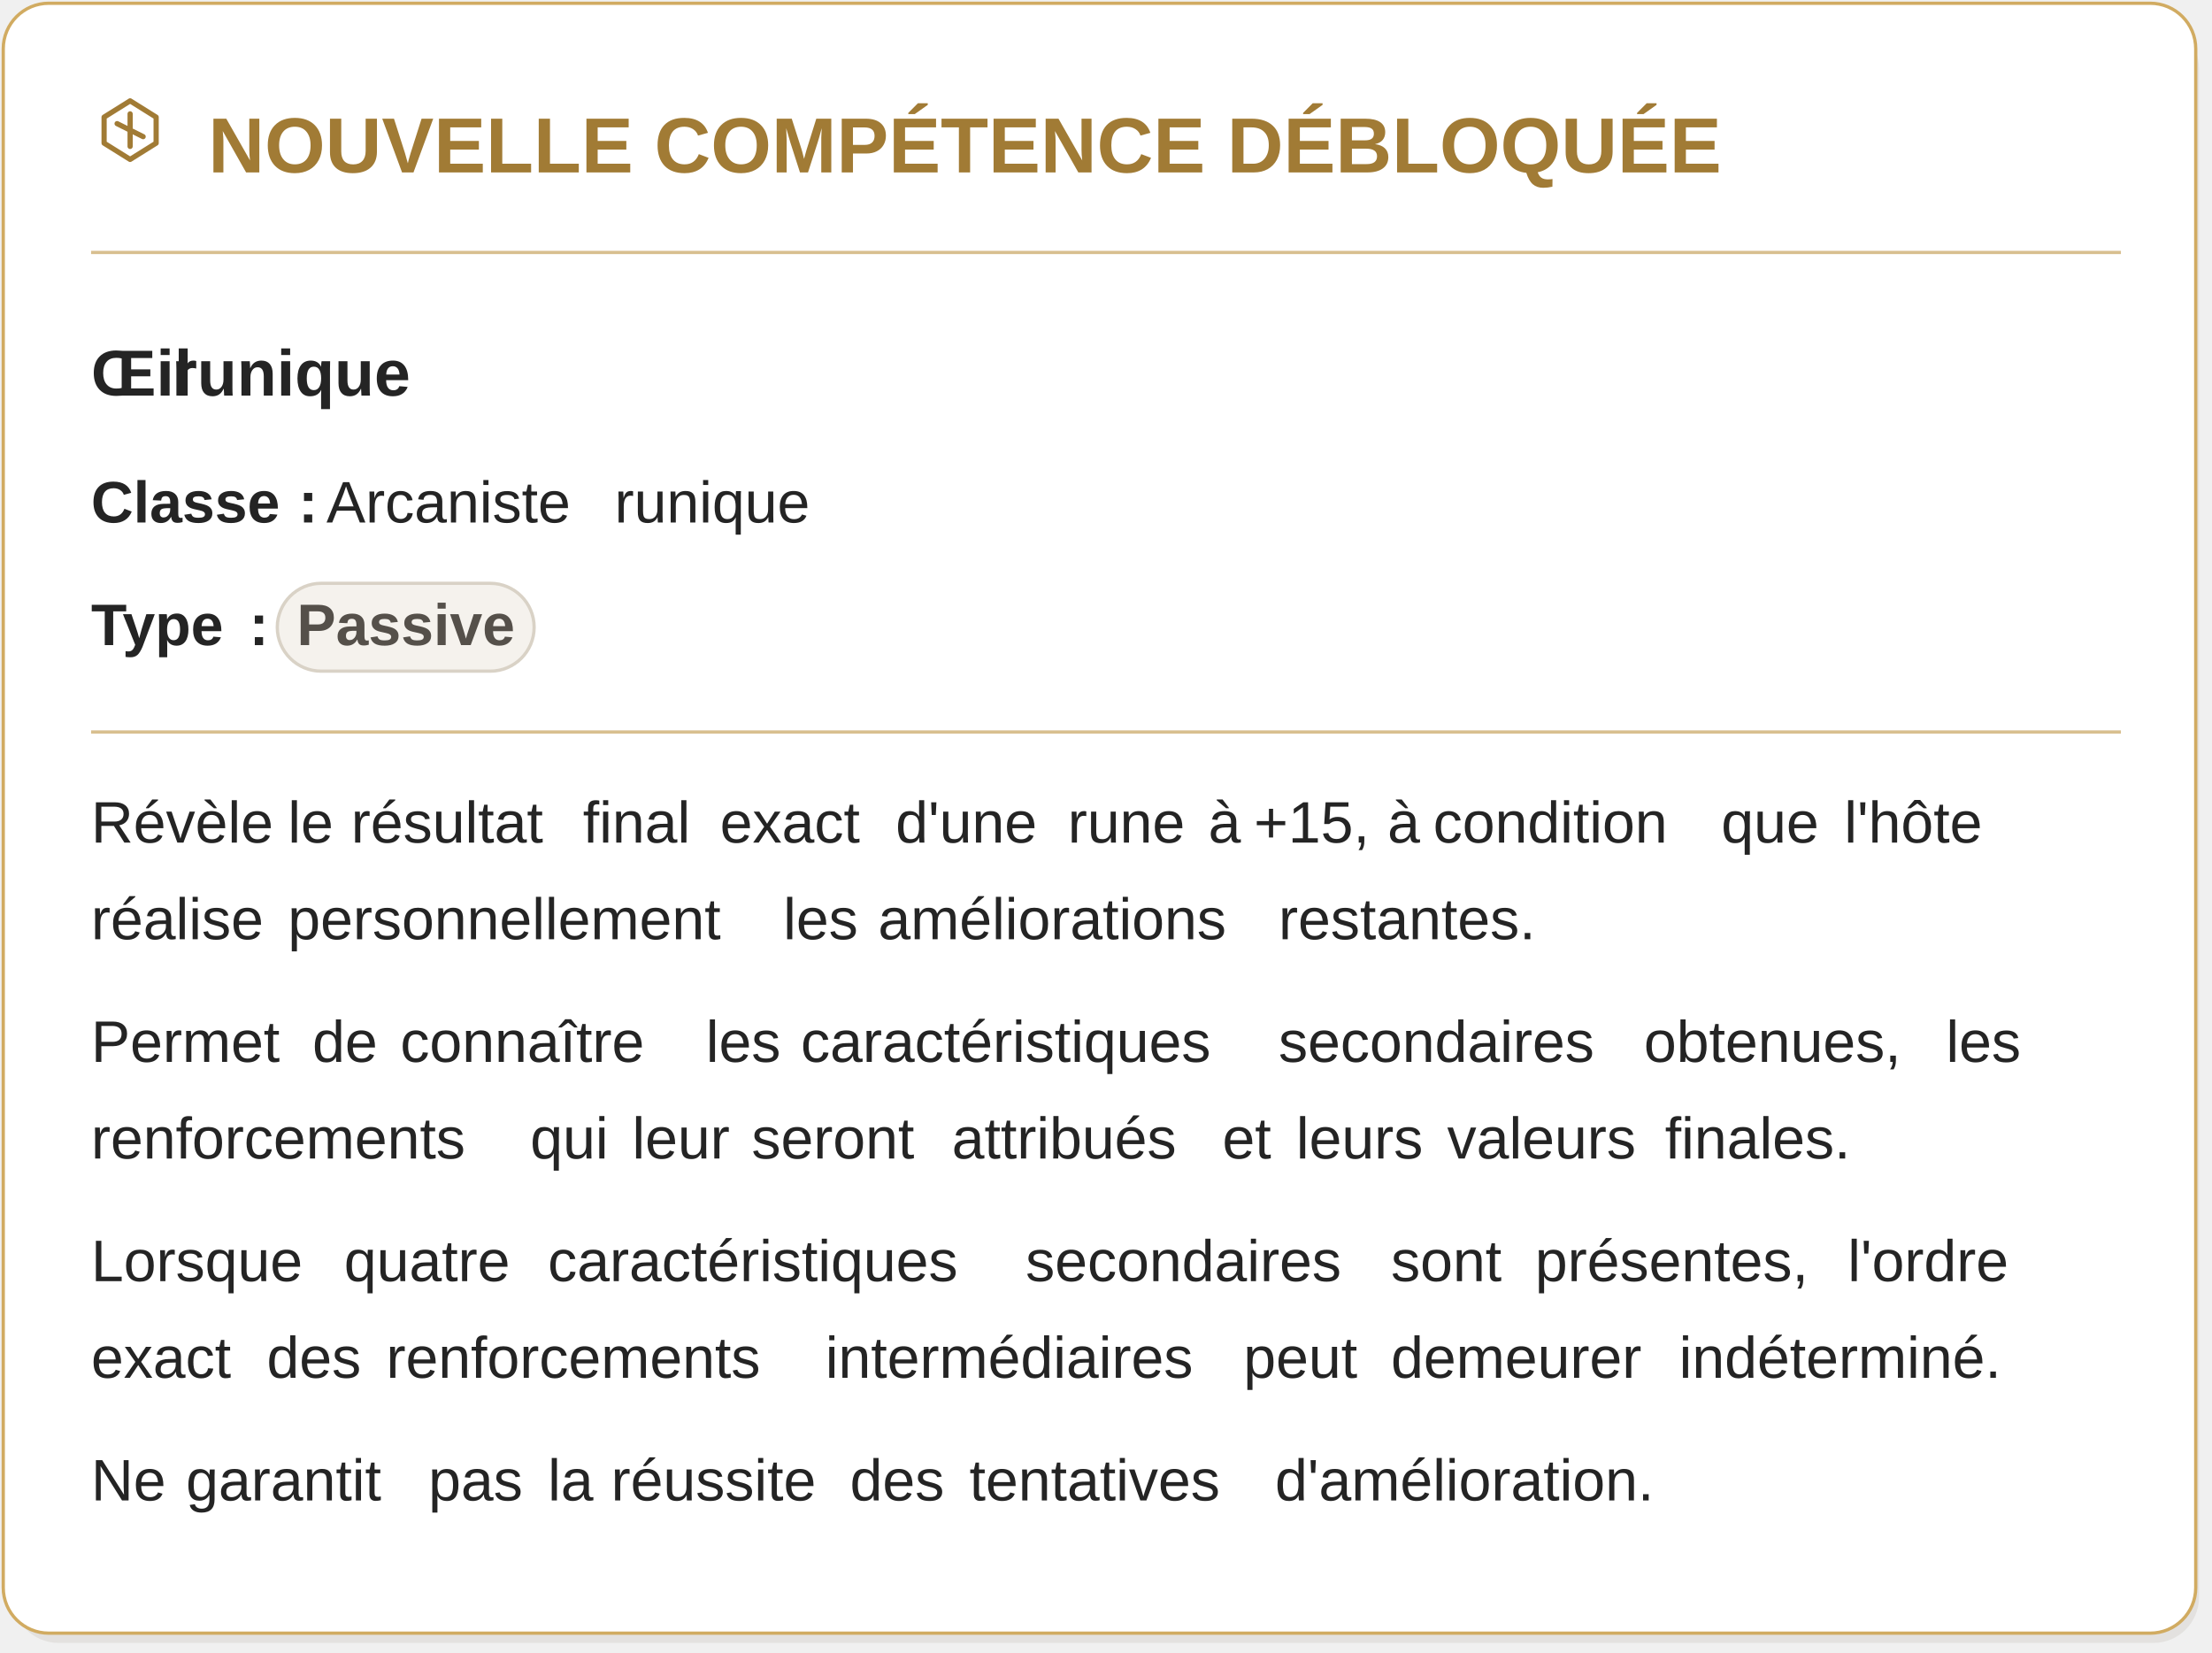
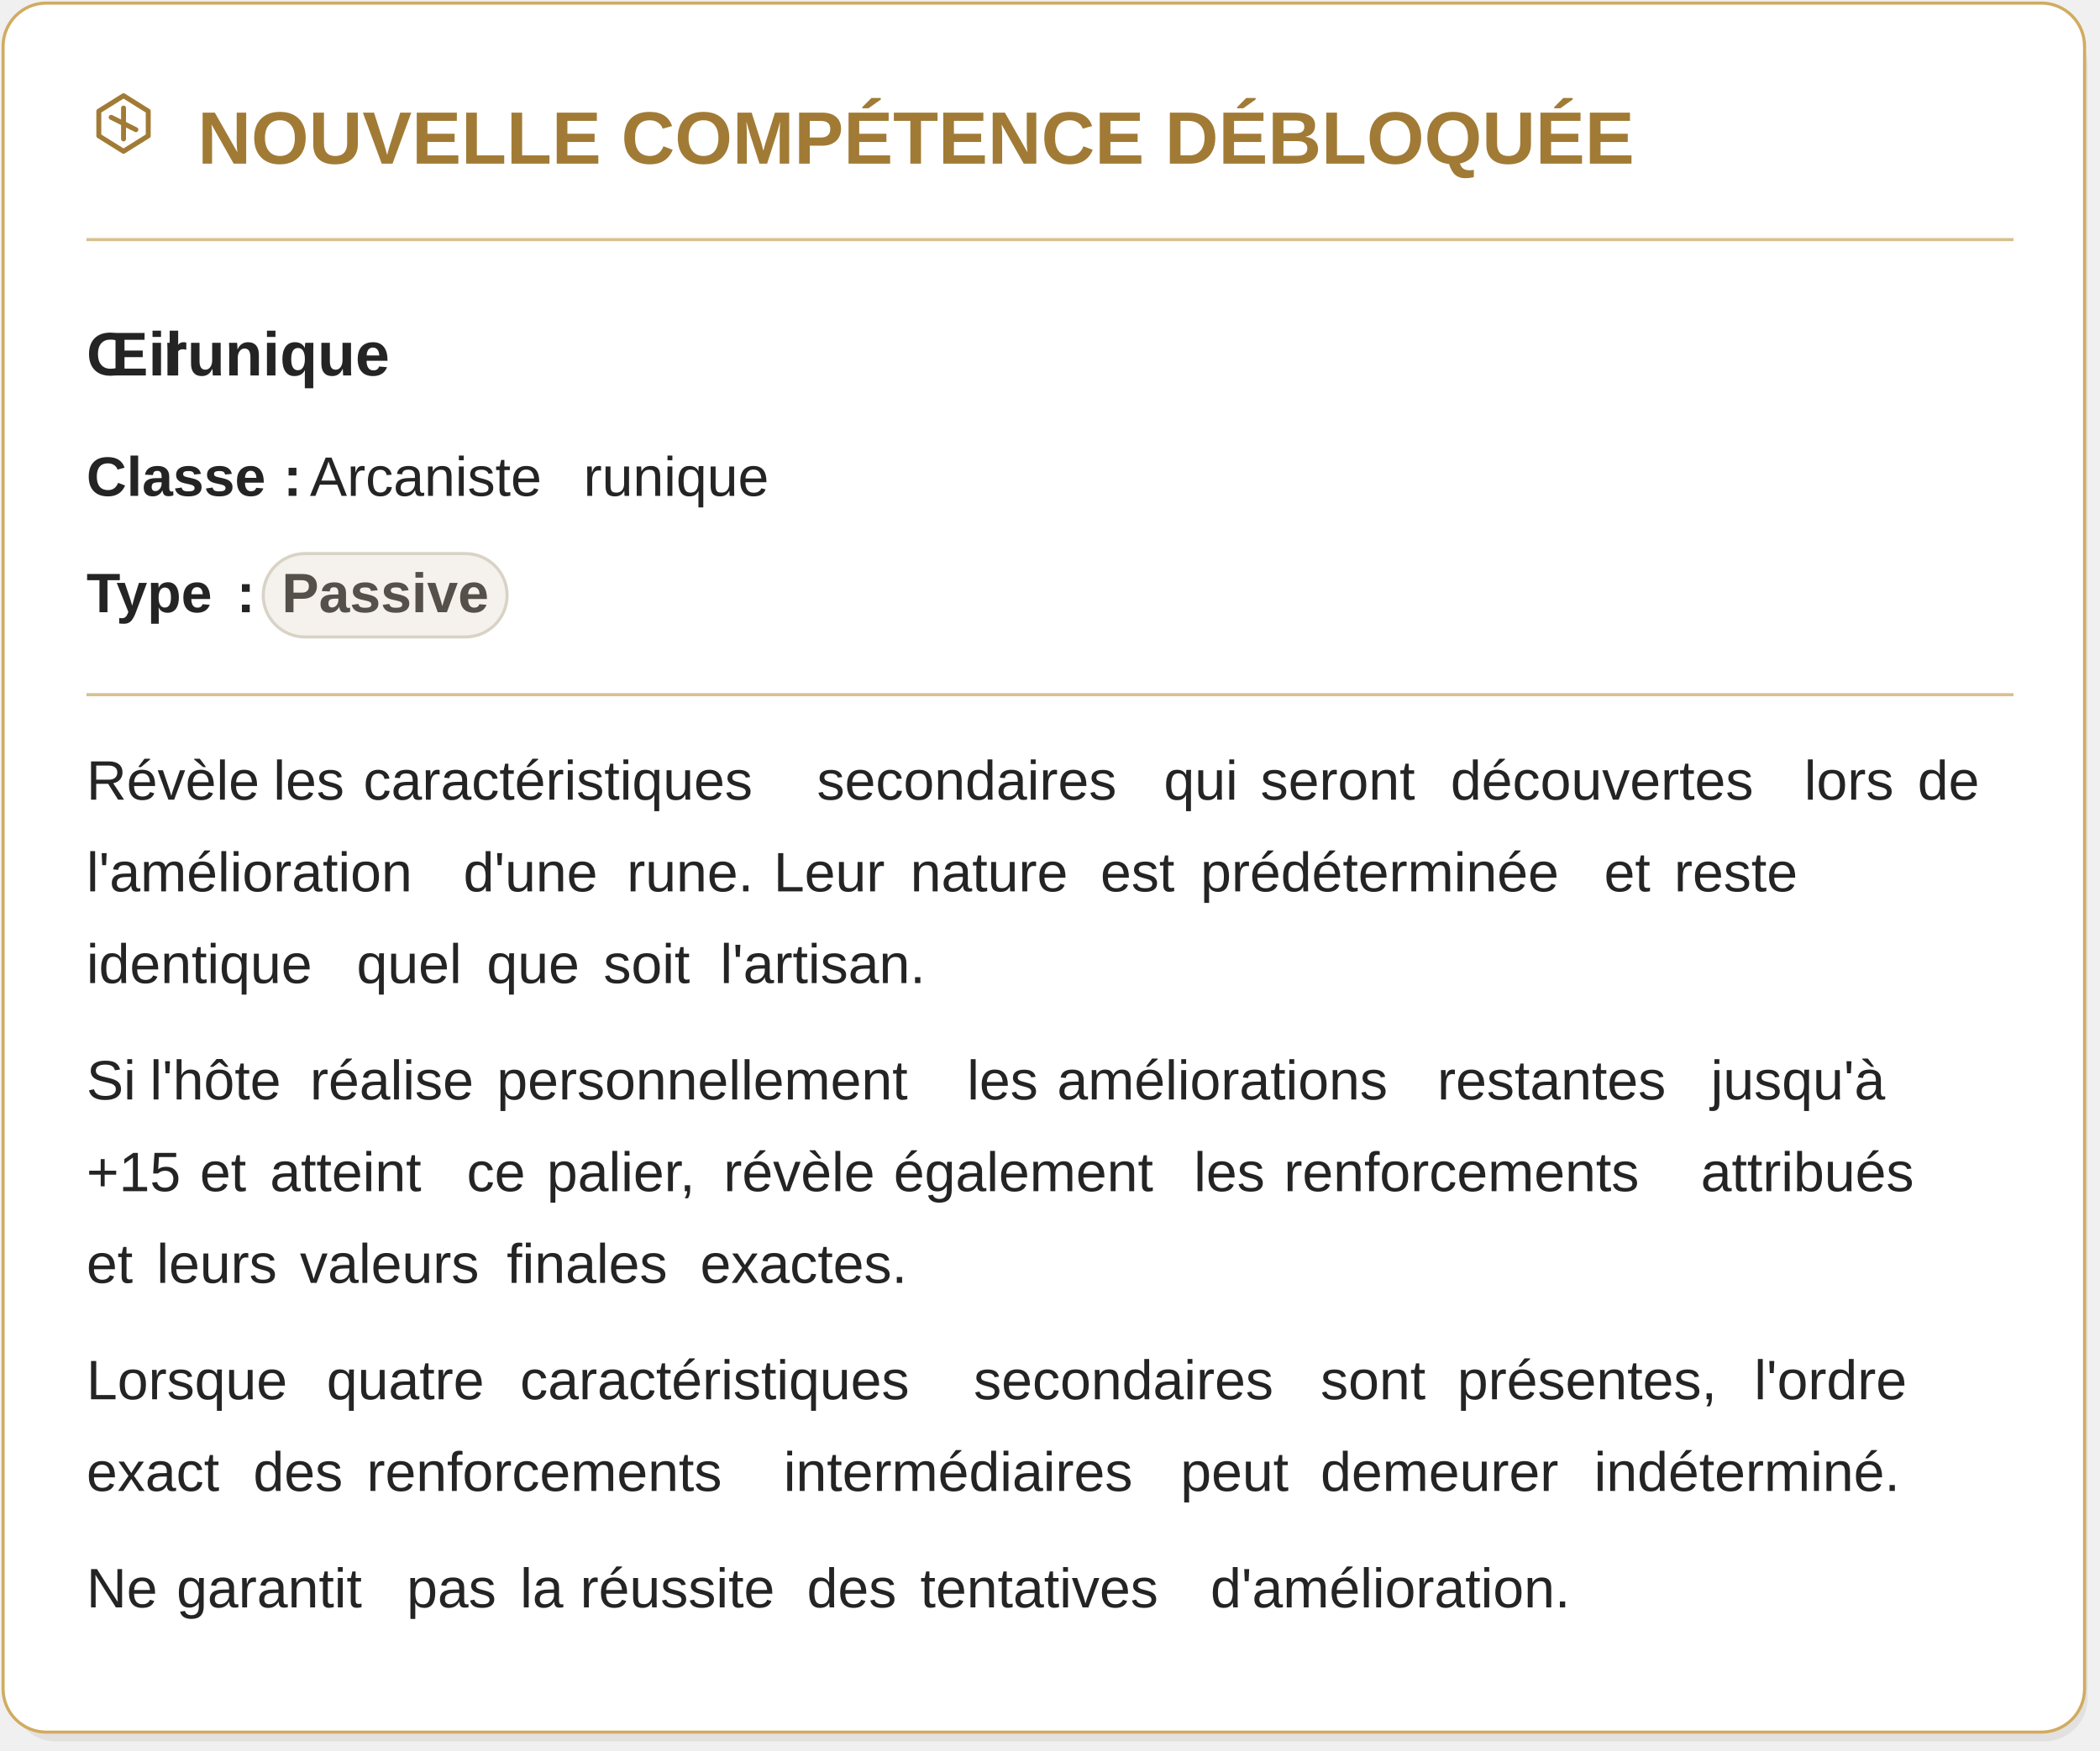
- <svg xmlns="http://www.w3.org/2000/svg" width="680" height="508" viewBox="0 0 680 508" font-family="Arial, sans-serif">
-   <rect x="4" y="7" width="672" height="498" rx="14" fill="#483615" opacity="0.08" />
-   <rect x="1" y="1" width="674" height="501" rx="14" fill="#FFFFFF" stroke="#D1AB61" />
+ <svg xmlns="http://www.w3.org/2000/svg" width="680" height="567" viewBox="0 0 680 567" font-family="Arial, sans-serif">
+   <rect x="4" y="7" width="672" height="557" rx="14" fill="#483615" opacity="0.08" />
+   <rect x="1" y="1" width="674" height="560" rx="14" fill="#FFFFFF" stroke="#D1AB61" />
  <g transform="translate(28 28)" fill="none" stroke="#A17B35" stroke-width="1.6" stroke-linecap="round" stroke-linejoin="round">
    <path d="m12 3 8 5v8l-8 5-8-5V8Z M12 7v10 M8 10l8 4" />
  </g>
  <text x="64.00" y="53.00" font-size="24" font-weight="700" fill="#A17B35" textLength="131.76" lengthAdjust="spacingAndGlyphs" xml:space="preserve">NOUVELLE</text>
  <text x="195.76" y="53.00" font-size="24" font-weight="700" fill="#A17B35" textLength="5.40" lengthAdjust="spacingAndGlyphs" xml:space="preserve"> </text>
  <text x="201.16" y="53.00" font-size="24" font-weight="700" fill="#A17B35" textLength="170.64" lengthAdjust="spacingAndGlyphs" xml:space="preserve">COMPÉTENCE</text>
  <text x="371.80" y="53.00" font-size="24" font-weight="700" fill="#A17B35" textLength="5.40" lengthAdjust="spacingAndGlyphs" xml:space="preserve"> </text>
  <text x="377.20" y="53.00" font-size="24" font-weight="700" fill="#A17B35" textLength="146.88" lengthAdjust="spacingAndGlyphs" xml:space="preserve">DÉBLOQUÉE</text>
  <path d="M28 77.6h624" stroke="#D8BF8F" />
  <text x="28.00" y="121.60" font-size="20" font-weight="700" fill="#242424" textLength="20.52" lengthAdjust="spacingAndGlyphs" xml:space="preserve">Œil</text>
  <text x="48.52" y="121.60" font-size="20" font-weight="700" fill="#242424" textLength="4.32" lengthAdjust="spacingAndGlyphs" xml:space="preserve"> </text>
  <text x="52.84" y="121.60" font-size="20" font-weight="700" fill="#242424" textLength="74.52" lengthAdjust="spacingAndGlyphs" xml:space="preserve">runique</text>
  <text x="28.00" y="160.60" font-size="18" font-weight="700" fill="#242424" textLength="59.40" lengthAdjust="spacingAndGlyphs" xml:space="preserve">Classe</text>
  <text x="87.40" y="160.60" font-size="18" font-weight="700" fill="#242424" textLength="4.32" lengthAdjust="spacingAndGlyphs" xml:space="preserve"> </text>
  <text x="91.72" y="160.60" font-size="18" font-weight="700" fill="#242424" textLength="4.32" lengthAdjust="spacingAndGlyphs" xml:space="preserve">:</text>
  <text x="96.04" y="160.60" font-size="18" font-weight="400" fill="#242424" textLength="4.32" lengthAdjust="spacingAndGlyphs" xml:space="preserve"> </text>
  <text x="100.36" y="160.60" font-size="18" font-weight="400" fill="#242424" textLength="84.24" lengthAdjust="spacingAndGlyphs" xml:space="preserve">Arcaniste</text>
  <text x="184.60" y="160.60" font-size="18" font-weight="400" fill="#242424" textLength="4.32" lengthAdjust="spacingAndGlyphs" xml:space="preserve"> </text>
  <text x="188.92" y="160.60" font-size="18" font-weight="400" fill="#242424" textLength="65.88" lengthAdjust="spacingAndGlyphs" xml:space="preserve">runique</text>
  <text x="28.00" y="198.30" font-size="18" font-weight="700" fill="#242424" textLength="44.28" lengthAdjust="spacingAndGlyphs" xml:space="preserve">Type</text>
  <text x="72.28" y="198.30" font-size="18" font-weight="700" fill="#242424" textLength="4.32" lengthAdjust="spacingAndGlyphs" xml:space="preserve"> </text>
  <text x="76.60" y="198.30" font-size="18" font-weight="700" fill="#242424" textLength="4.32" lengthAdjust="spacingAndGlyphs" xml:space="preserve">:</text>
  <text x="80.92" y="198.30" font-size="18" font-weight="400" fill="#242424" textLength="4.32" lengthAdjust="spacingAndGlyphs" xml:space="preserve"> </text>
  <rect x="85.24" y="179.30" width="78.96" height="27" rx="13.5" fill="#f5f2ed" stroke="#d9d2c6" />
  <text x="91.24" y="198.30" font-size="18" font-weight="700" fill="#55504a" textLength="66.96" lengthAdjust="spacingAndGlyphs" xml:space="preserve">Passive</text>
  <path d="M28 225h624" stroke="#D8BF8F" />
  <text x="28.00" y="259.00" font-size="18" font-weight="400" fill="#242424" textLength="56.16" lengthAdjust="spacingAndGlyphs" xml:space="preserve">Révèle</text>
  <text x="84.16" y="259.00" font-size="18" font-weight="400" fill="#242424" textLength="4.32" lengthAdjust="spacingAndGlyphs" xml:space="preserve"> </text>
-   <text x="88.48" y="259.00" font-size="18" font-weight="400" fill="#242424" textLength="15.12" lengthAdjust="spacingAndGlyphs" xml:space="preserve">le</text>
-   <text x="103.60" y="259.00" font-size="18" font-weight="400" fill="#242424" textLength="4.32" lengthAdjust="spacingAndGlyphs" xml:space="preserve"> </text>
-   <text x="107.92" y="259.00" font-size="18" font-weight="400" fill="#242424" textLength="66.96" lengthAdjust="spacingAndGlyphs" xml:space="preserve">résultat</text>
-   <text x="174.88" y="259.00" font-size="18" font-weight="400" fill="#242424" textLength="4.32" lengthAdjust="spacingAndGlyphs" xml:space="preserve"> </text>
-   <text x="179.20" y="259.00" font-size="18" font-weight="400" fill="#242424" textLength="37.80" lengthAdjust="spacingAndGlyphs" xml:space="preserve">final</text>
-   <text x="217.00" y="259.00" font-size="18" font-weight="400" fill="#242424" textLength="4.32" lengthAdjust="spacingAndGlyphs" xml:space="preserve"> </text>
-   <text x="221.32" y="259.00" font-size="18" font-weight="400" fill="#242424" textLength="49.68" lengthAdjust="spacingAndGlyphs" xml:space="preserve">exact</text>
-   <text x="271.00" y="259.00" font-size="18" font-weight="400" fill="#242424" textLength="4.32" lengthAdjust="spacingAndGlyphs" xml:space="preserve"> </text>
-   <text x="275.32" y="259.00" font-size="18" font-weight="400" fill="#242424" textLength="48.60" lengthAdjust="spacingAndGlyphs" xml:space="preserve">d'une</text>
-   <text x="323.92" y="259.00" font-size="18" font-weight="400" fill="#242424" textLength="4.32" lengthAdjust="spacingAndGlyphs" xml:space="preserve"> </text>
-   <text x="328.24" y="259.00" font-size="18" font-weight="400" fill="#242424" textLength="38.88" lengthAdjust="spacingAndGlyphs" xml:space="preserve">rune</text>
-   <text x="367.12" y="259.00" font-size="18" font-weight="400" fill="#242424" textLength="4.32" lengthAdjust="spacingAndGlyphs" xml:space="preserve"> </text>
-   <text x="371.44" y="259.00" font-size="18" font-weight="400" fill="#242424" textLength="9.72" lengthAdjust="spacingAndGlyphs" xml:space="preserve">à</text>
-   <text x="381.16" y="259.00" font-size="18" font-weight="400" fill="#242424" textLength="4.32" lengthAdjust="spacingAndGlyphs" xml:space="preserve"> </text>
-   <text x="385.48" y="259.00" font-size="18" font-weight="400" fill="#242424" textLength="36.72" lengthAdjust="spacingAndGlyphs" xml:space="preserve">+15,</text>
-   <text x="422.20" y="259.00" font-size="18" font-weight="400" fill="#242424" textLength="4.32" lengthAdjust="spacingAndGlyphs" xml:space="preserve"> </text>
-   <text x="426.52" y="259.00" font-size="18" font-weight="400" fill="#242424" textLength="9.72" lengthAdjust="spacingAndGlyphs" xml:space="preserve">à</text>
-   <text x="436.24" y="259.00" font-size="18" font-weight="400" fill="#242424" textLength="4.32" lengthAdjust="spacingAndGlyphs" xml:space="preserve"> </text>
-   <text x="440.56" y="259.00" font-size="18" font-weight="400" fill="#242424" textLength="84.24" lengthAdjust="spacingAndGlyphs" xml:space="preserve">condition</text>
-   <text x="524.80" y="259.00" font-size="18" font-weight="400" fill="#242424" textLength="4.32" lengthAdjust="spacingAndGlyphs" xml:space="preserve"> </text>
-   <text x="529.12" y="259.00" font-size="18" font-weight="400" fill="#242424" textLength="33.48" lengthAdjust="spacingAndGlyphs" xml:space="preserve">que</text>
-   <text x="562.60" y="259.00" font-size="18" font-weight="400" fill="#242424" textLength="4.32" lengthAdjust="spacingAndGlyphs" xml:space="preserve"> </text>
-   <text x="566.92" y="259.00" font-size="18" font-weight="400" fill="#242424" textLength="47.52" lengthAdjust="spacingAndGlyphs" xml:space="preserve">l'hôte</text>
-   <text x="614.44" y="259.00" font-size="18" font-weight="400" fill="#242424" textLength="4.32" lengthAdjust="spacingAndGlyphs" xml:space="preserve"> </text>
-   <text x="28.00" y="288.70" font-size="18" font-weight="400" fill="#242424" textLength="56.16" lengthAdjust="spacingAndGlyphs" xml:space="preserve">réalise</text>
-   <text x="84.16" y="288.70" font-size="18" font-weight="400" fill="#242424" textLength="4.32" lengthAdjust="spacingAndGlyphs" xml:space="preserve"> </text>
-   <text x="88.48" y="288.70" font-size="18" font-weight="400" fill="#242424" textLength="147.96" lengthAdjust="spacingAndGlyphs" xml:space="preserve">personnellement</text>
-   <text x="236.44" y="288.70" font-size="18" font-weight="400" fill="#242424" textLength="4.32" lengthAdjust="spacingAndGlyphs" xml:space="preserve"> </text>
-   <text x="240.76" y="288.70" font-size="18" font-weight="400" fill="#242424" textLength="24.84" lengthAdjust="spacingAndGlyphs" xml:space="preserve">les</text>
-   <text x="265.60" y="288.70" font-size="18" font-weight="400" fill="#242424" textLength="4.32" lengthAdjust="spacingAndGlyphs" xml:space="preserve"> </text>
-   <text x="269.92" y="288.70" font-size="18" font-weight="400" fill="#242424" textLength="118.80" lengthAdjust="spacingAndGlyphs" xml:space="preserve">améliorations</text>
-   <text x="388.72" y="288.70" font-size="18" font-weight="400" fill="#242424" textLength="4.32" lengthAdjust="spacingAndGlyphs" xml:space="preserve"> </text>
-   <text x="393.04" y="288.70" font-size="18" font-weight="400" fill="#242424" textLength="88.56" lengthAdjust="spacingAndGlyphs" xml:space="preserve">restantes.</text>
-   <text x="28.00" y="326.40" font-size="18" font-weight="400" fill="#242424" textLength="63.72" lengthAdjust="spacingAndGlyphs" xml:space="preserve">Permet</text>
-   <text x="91.72" y="326.40" font-size="18" font-weight="400" fill="#242424" textLength="4.32" lengthAdjust="spacingAndGlyphs" xml:space="preserve"> </text>
-   <text x="96.04" y="326.40" font-size="18" font-weight="400" fill="#242424" textLength="22.68" lengthAdjust="spacingAndGlyphs" xml:space="preserve">de</text>
-   <text x="118.72" y="326.40" font-size="18" font-weight="400" fill="#242424" textLength="4.32" lengthAdjust="spacingAndGlyphs" xml:space="preserve"> </text>
-   <text x="123.04" y="326.40" font-size="18" font-weight="400" fill="#242424" textLength="89.64" lengthAdjust="spacingAndGlyphs" xml:space="preserve">connaître</text>
-   <text x="212.68" y="326.40" font-size="18" font-weight="400" fill="#242424" textLength="4.32" lengthAdjust="spacingAndGlyphs" xml:space="preserve"> </text>
-   <text x="217.00" y="326.40" font-size="18" font-weight="400" fill="#242424" textLength="24.84" lengthAdjust="spacingAndGlyphs" xml:space="preserve">les</text>
-   <text x="241.84" y="326.40" font-size="18" font-weight="400" fill="#242424" textLength="4.32" lengthAdjust="spacingAndGlyphs" xml:space="preserve"> </text>
-   <text x="246.16" y="326.40" font-size="18" font-weight="400" fill="#242424" textLength="142.56" lengthAdjust="spacingAndGlyphs" xml:space="preserve">caractéristiques</text>
-   <text x="388.72" y="326.40" font-size="18" font-weight="400" fill="#242424" textLength="4.32" lengthAdjust="spacingAndGlyphs" xml:space="preserve"> </text>
-   <text x="393.04" y="326.40" font-size="18" font-weight="400" fill="#242424" textLength="108.00" lengthAdjust="spacingAndGlyphs" xml:space="preserve">secondaires</text>
-   <text x="501.04" y="326.40" font-size="18" font-weight="400" fill="#242424" textLength="4.32" lengthAdjust="spacingAndGlyphs" xml:space="preserve"> </text>
-   <text x="505.36" y="326.40" font-size="18" font-weight="400" fill="#242424" textLength="88.56" lengthAdjust="spacingAndGlyphs" xml:space="preserve">obtenues,</text>
-   <text x="593.92" y="326.40" font-size="18" font-weight="400" fill="#242424" textLength="4.32" lengthAdjust="spacingAndGlyphs" xml:space="preserve"> </text>
-   <text x="598.24" y="326.40" font-size="18" font-weight="400" fill="#242424" textLength="24.84" lengthAdjust="spacingAndGlyphs" xml:space="preserve">les</text>
-   <text x="623.08" y="326.40" font-size="18" font-weight="400" fill="#242424" textLength="4.32" lengthAdjust="spacingAndGlyphs" xml:space="preserve"> </text>
-   <text x="28.00" y="356.10" font-size="18" font-weight="400" fill="#242424" textLength="130.68" lengthAdjust="spacingAndGlyphs" xml:space="preserve">renforcements</text>
-   <text x="158.68" y="356.10" font-size="18" font-weight="400" fill="#242424" textLength="4.32" lengthAdjust="spacingAndGlyphs" xml:space="preserve"> </text>
-   <text x="163.00" y="356.10" font-size="18" font-weight="400" fill="#242424" textLength="27.00" lengthAdjust="spacingAndGlyphs" xml:space="preserve">qui</text>
-   <text x="190.00" y="356.10" font-size="18" font-weight="400" fill="#242424" textLength="4.32" lengthAdjust="spacingAndGlyphs" xml:space="preserve"> </text>
-   <text x="194.32" y="356.10" font-size="18" font-weight="400" fill="#242424" textLength="32.40" lengthAdjust="spacingAndGlyphs" xml:space="preserve">leur</text>
-   <text x="226.72" y="356.10" font-size="18" font-weight="400" fill="#242424" textLength="4.32" lengthAdjust="spacingAndGlyphs" xml:space="preserve"> </text>
-   <text x="231.04" y="356.10" font-size="18" font-weight="400" fill="#242424" textLength="57.24" lengthAdjust="spacingAndGlyphs" xml:space="preserve">seront</text>
-   <text x="288.28" y="356.10" font-size="18" font-weight="400" fill="#242424" textLength="4.32" lengthAdjust="spacingAndGlyphs" xml:space="preserve"> </text>
-   <text x="292.60" y="356.10" font-size="18" font-weight="400" fill="#242424" textLength="78.84" lengthAdjust="spacingAndGlyphs" xml:space="preserve">attribués</text>
-   <text x="371.44" y="356.10" font-size="18" font-weight="400" fill="#242424" textLength="4.32" lengthAdjust="spacingAndGlyphs" xml:space="preserve"> </text>
-   <text x="375.76" y="356.10" font-size="18" font-weight="400" fill="#242424" textLength="18.36" lengthAdjust="spacingAndGlyphs" xml:space="preserve">et</text>
-   <text x="394.12" y="356.10" font-size="18" font-weight="400" fill="#242424" textLength="4.32" lengthAdjust="spacingAndGlyphs" xml:space="preserve"> </text>
-   <text x="398.44" y="356.10" font-size="18" font-weight="400" fill="#242424" textLength="42.12" lengthAdjust="spacingAndGlyphs" xml:space="preserve">leurs</text>
-   <text x="440.56" y="356.10" font-size="18" font-weight="400" fill="#242424" textLength="4.32" lengthAdjust="spacingAndGlyphs" xml:space="preserve"> </text>
-   <text x="444.88" y="356.10" font-size="18" font-weight="400" fill="#242424" textLength="62.64" lengthAdjust="spacingAndGlyphs" xml:space="preserve">valeurs</text>
-   <text x="507.52" y="356.10" font-size="18" font-weight="400" fill="#242424" textLength="4.32" lengthAdjust="spacingAndGlyphs" xml:space="preserve"> </text>
-   <text x="511.84" y="356.10" font-size="18" font-weight="400" fill="#242424" textLength="62.64" lengthAdjust="spacingAndGlyphs" xml:space="preserve">finales.</text>
-   <text x="28.00" y="393.80" font-size="18" font-weight="400" fill="#242424" textLength="73.44" lengthAdjust="spacingAndGlyphs" xml:space="preserve">Lorsque</text>
-   <text x="101.44" y="393.80" font-size="18" font-weight="400" fill="#242424" textLength="4.32" lengthAdjust="spacingAndGlyphs" xml:space="preserve"> </text>
-   <text x="105.76" y="393.80" font-size="18" font-weight="400" fill="#242424" textLength="58.32" lengthAdjust="spacingAndGlyphs" xml:space="preserve">quatre</text>
-   <text x="164.08" y="393.80" font-size="18" font-weight="400" fill="#242424" textLength="4.32" lengthAdjust="spacingAndGlyphs" xml:space="preserve"> </text>
-   <text x="168.40" y="393.80" font-size="18" font-weight="400" fill="#242424" textLength="142.56" lengthAdjust="spacingAndGlyphs" xml:space="preserve">caractéristiques</text>
-   <text x="310.96" y="393.80" font-size="18" font-weight="400" fill="#242424" textLength="4.32" lengthAdjust="spacingAndGlyphs" xml:space="preserve"> </text>
-   <text x="315.28" y="393.80" font-size="18" font-weight="400" fill="#242424" textLength="108.00" lengthAdjust="spacingAndGlyphs" xml:space="preserve">secondaires</text>
-   <text x="423.28" y="393.80" font-size="18" font-weight="400" fill="#242424" textLength="4.32" lengthAdjust="spacingAndGlyphs" xml:space="preserve"> </text>
-   <text x="427.60" y="393.80" font-size="18" font-weight="400" fill="#242424" textLength="39.96" lengthAdjust="spacingAndGlyphs" xml:space="preserve">sont</text>
-   <text x="467.56" y="393.80" font-size="18" font-weight="400" fill="#242424" textLength="4.32" lengthAdjust="spacingAndGlyphs" xml:space="preserve"> </text>
-   <text x="471.88" y="393.80" font-size="18" font-weight="400" fill="#242424" textLength="91.80" lengthAdjust="spacingAndGlyphs" xml:space="preserve">présentes,</text>
-   <text x="563.68" y="393.80" font-size="18" font-weight="400" fill="#242424" textLength="4.32" lengthAdjust="spacingAndGlyphs" xml:space="preserve"> </text>
-   <text x="568.00" y="393.80" font-size="18" font-weight="400" fill="#242424" textLength="56.16" lengthAdjust="spacingAndGlyphs" xml:space="preserve">l'ordre</text>
-   <text x="624.16" y="393.80" font-size="18" font-weight="400" fill="#242424" textLength="4.32" lengthAdjust="spacingAndGlyphs" xml:space="preserve"> </text>
-   <text x="28.00" y="423.50" font-size="18" font-weight="400" fill="#242424" textLength="49.68" lengthAdjust="spacingAndGlyphs" xml:space="preserve">exact</text>
-   <text x="77.68" y="423.50" font-size="18" font-weight="400" fill="#242424" textLength="4.32" lengthAdjust="spacingAndGlyphs" xml:space="preserve"> </text>
-   <text x="82.00" y="423.50" font-size="18" font-weight="400" fill="#242424" textLength="32.40" lengthAdjust="spacingAndGlyphs" xml:space="preserve">des</text>
-   <text x="114.40" y="423.50" font-size="18" font-weight="400" fill="#242424" textLength="4.32" lengthAdjust="spacingAndGlyphs" xml:space="preserve"> </text>
-   <text x="118.72" y="423.50" font-size="18" font-weight="400" fill="#242424" textLength="130.68" lengthAdjust="spacingAndGlyphs" xml:space="preserve">renforcements</text>
-   <text x="249.40" y="423.50" font-size="18" font-weight="400" fill="#242424" textLength="4.32" lengthAdjust="spacingAndGlyphs" xml:space="preserve"> </text>
-   <text x="253.72" y="423.50" font-size="18" font-weight="400" fill="#242424" textLength="124.20" lengthAdjust="spacingAndGlyphs" xml:space="preserve">intermédiaires</text>
-   <text x="377.92" y="423.50" font-size="18" font-weight="400" fill="#242424" textLength="4.32" lengthAdjust="spacingAndGlyphs" xml:space="preserve"> </text>
-   <text x="382.24" y="423.50" font-size="18" font-weight="400" fill="#242424" textLength="41.04" lengthAdjust="spacingAndGlyphs" xml:space="preserve">peut</text>
-   <text x="423.28" y="423.50" font-size="18" font-weight="400" fill="#242424" textLength="4.32" lengthAdjust="spacingAndGlyphs" xml:space="preserve"> </text>
-   <text x="427.60" y="423.50" font-size="18" font-weight="400" fill="#242424" textLength="84.24" lengthAdjust="spacingAndGlyphs" xml:space="preserve">demeurer</text>
-   <text x="511.84" y="423.50" font-size="18" font-weight="400" fill="#242424" textLength="4.32" lengthAdjust="spacingAndGlyphs" xml:space="preserve"> </text>
-   <text x="516.16" y="423.50" font-size="18" font-weight="400" fill="#242424" textLength="106.92" lengthAdjust="spacingAndGlyphs" xml:space="preserve">indéterminé.</text>
-   <text x="28.00" y="461.20" font-size="18" font-weight="400" fill="#242424" textLength="24.84" lengthAdjust="spacingAndGlyphs" xml:space="preserve">Ne</text>
-   <text x="52.84" y="461.20" font-size="18" font-weight="400" fill="#242424" textLength="4.32" lengthAdjust="spacingAndGlyphs" xml:space="preserve"> </text>
-   <text x="57.16" y="461.20" font-size="18" font-weight="400" fill="#242424" textLength="70.20" lengthAdjust="spacingAndGlyphs" xml:space="preserve">garantit</text>
-   <text x="127.36" y="461.20" font-size="18" font-weight="400" fill="#242424" textLength="4.32" lengthAdjust="spacingAndGlyphs" xml:space="preserve"> </text>
-   <text x="131.68" y="461.20" font-size="18" font-weight="400" fill="#242424" textLength="32.40" lengthAdjust="spacingAndGlyphs" xml:space="preserve">pas</text>
-   <text x="164.08" y="461.20" font-size="18" font-weight="400" fill="#242424" textLength="4.32" lengthAdjust="spacingAndGlyphs" xml:space="preserve"> </text>
-   <text x="168.40" y="461.20" font-size="18" font-weight="400" fill="#242424" textLength="15.12" lengthAdjust="spacingAndGlyphs" xml:space="preserve">la</text>
-   <text x="183.52" y="461.20" font-size="18" font-weight="400" fill="#242424" textLength="4.32" lengthAdjust="spacingAndGlyphs" xml:space="preserve"> </text>
-   <text x="187.84" y="461.20" font-size="18" font-weight="400" fill="#242424" textLength="69.12" lengthAdjust="spacingAndGlyphs" xml:space="preserve">réussite</text>
-   <text x="256.96" y="461.20" font-size="18" font-weight="400" fill="#242424" textLength="4.32" lengthAdjust="spacingAndGlyphs" xml:space="preserve"> </text>
-   <text x="261.28" y="461.20" font-size="18" font-weight="400" fill="#242424" textLength="32.40" lengthAdjust="spacingAndGlyphs" xml:space="preserve">des</text>
-   <text x="293.68" y="461.20" font-size="18" font-weight="400" fill="#242424" textLength="4.32" lengthAdjust="spacingAndGlyphs" xml:space="preserve"> </text>
-   <text x="298.00" y="461.20" font-size="18" font-weight="400" fill="#242424" textLength="89.64" lengthAdjust="spacingAndGlyphs" xml:space="preserve">tentatives</text>
-   <text x="387.64" y="461.20" font-size="18" font-weight="400" fill="#242424" textLength="4.32" lengthAdjust="spacingAndGlyphs" xml:space="preserve"> </text>
-   <text x="391.96" y="461.20" font-size="18" font-weight="400" fill="#242424" textLength="129.60" lengthAdjust="spacingAndGlyphs" xml:space="preserve">d'amélioration.</text>
+   <text x="88.48" y="259.00" font-size="18" font-weight="400" fill="#242424" textLength="24.84" lengthAdjust="spacingAndGlyphs" xml:space="preserve">les</text>
+   <text x="113.32" y="259.00" font-size="18" font-weight="400" fill="#242424" textLength="4.32" lengthAdjust="spacingAndGlyphs" xml:space="preserve"> </text>
+   <text x="117.64" y="259.00" font-size="18" font-weight="400" fill="#242424" textLength="142.56" lengthAdjust="spacingAndGlyphs" xml:space="preserve">caractéristiques</text>
+   <text x="260.20" y="259.00" font-size="18" font-weight="400" fill="#242424" textLength="4.32" lengthAdjust="spacingAndGlyphs" xml:space="preserve"> </text>
+   <text x="264.52" y="259.00" font-size="18" font-weight="400" fill="#242424" textLength="108.00" lengthAdjust="spacingAndGlyphs" xml:space="preserve">secondaires</text>
+   <text x="372.52" y="259.00" font-size="18" font-weight="400" fill="#242424" textLength="4.32" lengthAdjust="spacingAndGlyphs" xml:space="preserve"> </text>
+   <text x="376.84" y="259.00" font-size="18" font-weight="400" fill="#242424" textLength="27.00" lengthAdjust="spacingAndGlyphs" xml:space="preserve">qui</text>
+   <text x="403.84" y="259.00" font-size="18" font-weight="400" fill="#242424" textLength="4.32" lengthAdjust="spacingAndGlyphs" xml:space="preserve"> </text>
+   <text x="408.16" y="259.00" font-size="18" font-weight="400" fill="#242424" textLength="57.24" lengthAdjust="spacingAndGlyphs" xml:space="preserve">seront</text>
+   <text x="465.40" y="259.00" font-size="18" font-weight="400" fill="#242424" textLength="4.32" lengthAdjust="spacingAndGlyphs" xml:space="preserve"> </text>
+   <text x="469.72" y="259.00" font-size="18" font-weight="400" fill="#242424" textLength="110.16" lengthAdjust="spacingAndGlyphs" xml:space="preserve">découvertes</text>
+   <text x="579.88" y="259.00" font-size="18" font-weight="400" fill="#242424" textLength="4.32" lengthAdjust="spacingAndGlyphs" xml:space="preserve"> </text>
+   <text x="584.20" y="259.00" font-size="18" font-weight="400" fill="#242424" textLength="32.40" lengthAdjust="spacingAndGlyphs" xml:space="preserve">lors</text>
+   <text x="616.60" y="259.00" font-size="18" font-weight="400" fill="#242424" textLength="4.32" lengthAdjust="spacingAndGlyphs" xml:space="preserve"> </text>
+   <text x="620.92" y="259.00" font-size="18" font-weight="400" fill="#242424" textLength="22.68" lengthAdjust="spacingAndGlyphs" xml:space="preserve">de</text>
+   <text x="643.60" y="259.00" font-size="18" font-weight="400" fill="#242424" textLength="4.32" lengthAdjust="spacingAndGlyphs" xml:space="preserve"> </text>
+   <text x="28.00" y="288.70" font-size="18" font-weight="400" fill="#242424" textLength="117.72" lengthAdjust="spacingAndGlyphs" xml:space="preserve">l'amélioration</text>
+   <text x="145.72" y="288.70" font-size="18" font-weight="400" fill="#242424" textLength="4.32" lengthAdjust="spacingAndGlyphs" xml:space="preserve"> </text>
+   <text x="150.04" y="288.70" font-size="18" font-weight="400" fill="#242424" textLength="48.60" lengthAdjust="spacingAndGlyphs" xml:space="preserve">d'une</text>
+   <text x="198.64" y="288.70" font-size="18" font-weight="400" fill="#242424" textLength="4.32" lengthAdjust="spacingAndGlyphs" xml:space="preserve"> </text>
+   <text x="202.96" y="288.70" font-size="18" font-weight="400" fill="#242424" textLength="43.20" lengthAdjust="spacingAndGlyphs" xml:space="preserve">rune.</text>
+   <text x="246.16" y="288.70" font-size="18" font-weight="400" fill="#242424" textLength="4.32" lengthAdjust="spacingAndGlyphs" xml:space="preserve"> </text>
+   <text x="250.48" y="288.70" font-size="18" font-weight="400" fill="#242424" textLength="39.96" lengthAdjust="spacingAndGlyphs" xml:space="preserve">Leur</text>
+   <text x="290.44" y="288.70" font-size="18" font-weight="400" fill="#242424" textLength="4.32" lengthAdjust="spacingAndGlyphs" xml:space="preserve"> </text>
+   <text x="294.76" y="288.70" font-size="18" font-weight="400" fill="#242424" textLength="57.24" lengthAdjust="spacingAndGlyphs" xml:space="preserve">nature</text>
+   <text x="352.00" y="288.70" font-size="18" font-weight="400" fill="#242424" textLength="4.32" lengthAdjust="spacingAndGlyphs" xml:space="preserve"> </text>
+   <text x="356.32" y="288.70" font-size="18" font-weight="400" fill="#242424" textLength="28.08" lengthAdjust="spacingAndGlyphs" xml:space="preserve">est</text>
+   <text x="384.40" y="288.70" font-size="18" font-weight="400" fill="#242424" textLength="4.32" lengthAdjust="spacingAndGlyphs" xml:space="preserve"> </text>
+   <text x="388.72" y="288.70" font-size="18" font-weight="400" fill="#242424" textLength="126.36" lengthAdjust="spacingAndGlyphs" xml:space="preserve">prédéterminée</text>
+   <text x="515.08" y="288.70" font-size="18" font-weight="400" fill="#242424" textLength="4.32" lengthAdjust="spacingAndGlyphs" xml:space="preserve"> </text>
+   <text x="519.40" y="288.70" font-size="18" font-weight="400" fill="#242424" textLength="18.36" lengthAdjust="spacingAndGlyphs" xml:space="preserve">et</text>
+   <text x="537.76" y="288.70" font-size="18" font-weight="400" fill="#242424" textLength="4.32" lengthAdjust="spacingAndGlyphs" xml:space="preserve"> </text>
+   <text x="542.08" y="288.70" font-size="18" font-weight="400" fill="#242424" textLength="45.36" lengthAdjust="spacingAndGlyphs" xml:space="preserve">reste</text>
+   <text x="587.44" y="288.70" font-size="18" font-weight="400" fill="#242424" textLength="4.32" lengthAdjust="spacingAndGlyphs" xml:space="preserve"> </text>
+   <text x="28.00" y="318.40" font-size="18" font-weight="400" fill="#242424" textLength="83.16" lengthAdjust="spacingAndGlyphs" xml:space="preserve">identique</text>
+   <text x="111.16" y="318.40" font-size="18" font-weight="400" fill="#242424" textLength="4.32" lengthAdjust="spacingAndGlyphs" xml:space="preserve"> </text>
+   <text x="115.48" y="318.40" font-size="18" font-weight="400" fill="#242424" textLength="37.80" lengthAdjust="spacingAndGlyphs" xml:space="preserve">quel</text>
+   <text x="153.28" y="318.40" font-size="18" font-weight="400" fill="#242424" textLength="4.32" lengthAdjust="spacingAndGlyphs" xml:space="preserve"> </text>
+   <text x="157.60" y="318.40" font-size="18" font-weight="400" fill="#242424" textLength="33.48" lengthAdjust="spacingAndGlyphs" xml:space="preserve">que</text>
+   <text x="191.08" y="318.40" font-size="18" font-weight="400" fill="#242424" textLength="4.32" lengthAdjust="spacingAndGlyphs" xml:space="preserve"> </text>
+   <text x="195.40" y="318.40" font-size="18" font-weight="400" fill="#242424" textLength="33.48" lengthAdjust="spacingAndGlyphs" xml:space="preserve">soit</text>
+   <text x="228.88" y="318.40" font-size="18" font-weight="400" fill="#242424" textLength="4.32" lengthAdjust="spacingAndGlyphs" xml:space="preserve"> </text>
+   <text x="233.20" y="318.40" font-size="18" font-weight="400" fill="#242424" textLength="73.44" lengthAdjust="spacingAndGlyphs" xml:space="preserve">l'artisan.</text>
+   <text x="28.00" y="356.10" font-size="18" font-weight="400" fill="#242424" textLength="16.20" lengthAdjust="spacingAndGlyphs" xml:space="preserve">Si</text>
+   <text x="44.20" y="356.10" font-size="18" font-weight="400" fill="#242424" textLength="4.32" lengthAdjust="spacingAndGlyphs" xml:space="preserve"> </text>
+   <text x="48.52" y="356.10" font-size="18" font-weight="400" fill="#242424" textLength="47.52" lengthAdjust="spacingAndGlyphs" xml:space="preserve">l'hôte</text>
+   <text x="96.04" y="356.10" font-size="18" font-weight="400" fill="#242424" textLength="4.32" lengthAdjust="spacingAndGlyphs" xml:space="preserve"> </text>
+   <text x="100.36" y="356.10" font-size="18" font-weight="400" fill="#242424" textLength="56.16" lengthAdjust="spacingAndGlyphs" xml:space="preserve">réalise</text>
+   <text x="156.52" y="356.10" font-size="18" font-weight="400" fill="#242424" textLength="4.32" lengthAdjust="spacingAndGlyphs" xml:space="preserve"> </text>
+   <text x="160.84" y="356.10" font-size="18" font-weight="400" fill="#242424" textLength="147.96" lengthAdjust="spacingAndGlyphs" xml:space="preserve">personnellement</text>
+   <text x="308.80" y="356.10" font-size="18" font-weight="400" fill="#242424" textLength="4.32" lengthAdjust="spacingAndGlyphs" xml:space="preserve"> </text>
+   <text x="313.12" y="356.10" font-size="18" font-weight="400" fill="#242424" textLength="24.84" lengthAdjust="spacingAndGlyphs" xml:space="preserve">les</text>
+   <text x="337.96" y="356.10" font-size="18" font-weight="400" fill="#242424" textLength="4.32" lengthAdjust="spacingAndGlyphs" xml:space="preserve"> </text>
+   <text x="342.28" y="356.10" font-size="18" font-weight="400" fill="#242424" textLength="118.80" lengthAdjust="spacingAndGlyphs" xml:space="preserve">améliorations</text>
+   <text x="461.08" y="356.10" font-size="18" font-weight="400" fill="#242424" textLength="4.32" lengthAdjust="spacingAndGlyphs" xml:space="preserve"> </text>
+   <text x="465.40" y="356.10" font-size="18" font-weight="400" fill="#242424" textLength="84.24" lengthAdjust="spacingAndGlyphs" xml:space="preserve">restantes</text>
+   <text x="549.64" y="356.10" font-size="18" font-weight="400" fill="#242424" textLength="4.32" lengthAdjust="spacingAndGlyphs" xml:space="preserve"> </text>
+   <text x="553.96" y="356.10" font-size="18" font-weight="400" fill="#242424" textLength="61.56" lengthAdjust="spacingAndGlyphs" xml:space="preserve">jusqu'à</text>
+   <text x="615.52" y="356.10" font-size="18" font-weight="400" fill="#242424" textLength="4.32" lengthAdjust="spacingAndGlyphs" xml:space="preserve"> </text>
+   <text x="28.00" y="385.80" font-size="18" font-weight="400" fill="#242424" textLength="32.40" lengthAdjust="spacingAndGlyphs" xml:space="preserve">+15</text>
+   <text x="60.40" y="385.80" font-size="18" font-weight="400" fill="#242424" textLength="4.32" lengthAdjust="spacingAndGlyphs" xml:space="preserve"> </text>
+   <text x="64.72" y="385.80" font-size="18" font-weight="400" fill="#242424" textLength="18.36" lengthAdjust="spacingAndGlyphs" xml:space="preserve">et</text>
+   <text x="83.08" y="385.80" font-size="18" font-weight="400" fill="#242424" textLength="4.32" lengthAdjust="spacingAndGlyphs" xml:space="preserve"> </text>
+   <text x="87.40" y="385.80" font-size="18" font-weight="400" fill="#242424" textLength="59.40" lengthAdjust="spacingAndGlyphs" xml:space="preserve">atteint</text>
+   <text x="146.80" y="385.80" font-size="18" font-weight="400" fill="#242424" textLength="4.32" lengthAdjust="spacingAndGlyphs" xml:space="preserve"> </text>
+   <text x="151.12" y="385.80" font-size="18" font-weight="400" fill="#242424" textLength="21.60" lengthAdjust="spacingAndGlyphs" xml:space="preserve">ce</text>
+   <text x="172.72" y="385.80" font-size="18" font-weight="400" fill="#242424" textLength="4.32" lengthAdjust="spacingAndGlyphs" xml:space="preserve"> </text>
+   <text x="177.04" y="385.80" font-size="18" font-weight="400" fill="#242424" textLength="52.92" lengthAdjust="spacingAndGlyphs" xml:space="preserve">palier,</text>
+   <text x="229.96" y="385.80" font-size="18" font-weight="400" fill="#242424" textLength="4.32" lengthAdjust="spacingAndGlyphs" xml:space="preserve"> </text>
+   <text x="234.28" y="385.80" font-size="18" font-weight="400" fill="#242424" textLength="50.76" lengthAdjust="spacingAndGlyphs" xml:space="preserve">révèle</text>
+   <text x="285.04" y="385.80" font-size="18" font-weight="400" fill="#242424" textLength="4.32" lengthAdjust="spacingAndGlyphs" xml:space="preserve"> </text>
+   <text x="289.36" y="385.80" font-size="18" font-weight="400" fill="#242424" textLength="92.88" lengthAdjust="spacingAndGlyphs" xml:space="preserve">également</text>
+   <text x="382.24" y="385.80" font-size="18" font-weight="400" fill="#242424" textLength="4.32" lengthAdjust="spacingAndGlyphs" xml:space="preserve"> </text>
+   <text x="386.56" y="385.80" font-size="18" font-weight="400" fill="#242424" textLength="24.84" lengthAdjust="spacingAndGlyphs" xml:space="preserve">les</text>
+   <text x="411.40" y="385.80" font-size="18" font-weight="400" fill="#242424" textLength="4.32" lengthAdjust="spacingAndGlyphs" xml:space="preserve"> </text>
+   <text x="415.72" y="385.80" font-size="18" font-weight="400" fill="#242424" textLength="130.68" lengthAdjust="spacingAndGlyphs" xml:space="preserve">renforcements</text>
+   <text x="546.40" y="385.80" font-size="18" font-weight="400" fill="#242424" textLength="4.32" lengthAdjust="spacingAndGlyphs" xml:space="preserve"> </text>
+   <text x="550.72" y="385.80" font-size="18" font-weight="400" fill="#242424" textLength="78.84" lengthAdjust="spacingAndGlyphs" xml:space="preserve">attribués</text>
+   <text x="629.56" y="385.80" font-size="18" font-weight="400" fill="#242424" textLength="4.32" lengthAdjust="spacingAndGlyphs" xml:space="preserve"> </text>
+   <text x="28.00" y="415.50" font-size="18" font-weight="400" fill="#242424" textLength="18.36" lengthAdjust="spacingAndGlyphs" xml:space="preserve">et</text>
+   <text x="46.36" y="415.50" font-size="18" font-weight="400" fill="#242424" textLength="4.32" lengthAdjust="spacingAndGlyphs" xml:space="preserve"> </text>
+   <text x="50.68" y="415.50" font-size="18" font-weight="400" fill="#242424" textLength="42.12" lengthAdjust="spacingAndGlyphs" xml:space="preserve">leurs</text>
+   <text x="92.80" y="415.50" font-size="18" font-weight="400" fill="#242424" textLength="4.32" lengthAdjust="spacingAndGlyphs" xml:space="preserve"> </text>
+   <text x="97.12" y="415.50" font-size="18" font-weight="400" fill="#242424" textLength="62.64" lengthAdjust="spacingAndGlyphs" xml:space="preserve">valeurs</text>
+   <text x="159.76" y="415.50" font-size="18" font-weight="400" fill="#242424" textLength="4.32" lengthAdjust="spacingAndGlyphs" xml:space="preserve"> </text>
+   <text x="164.08" y="415.50" font-size="18" font-weight="400" fill="#242424" textLength="58.32" lengthAdjust="spacingAndGlyphs" xml:space="preserve">finales</text>
+   <text x="222.40" y="415.50" font-size="18" font-weight="400" fill="#242424" textLength="4.32" lengthAdjust="spacingAndGlyphs" xml:space="preserve"> </text>
+   <text x="226.72" y="415.50" font-size="18" font-weight="400" fill="#242424" textLength="74.52" lengthAdjust="spacingAndGlyphs" xml:space="preserve">exactes.</text>
+   <text x="28.00" y="453.20" font-size="18" font-weight="400" fill="#242424" textLength="73.44" lengthAdjust="spacingAndGlyphs" xml:space="preserve">Lorsque</text>
+   <text x="101.44" y="453.20" font-size="18" font-weight="400" fill="#242424" textLength="4.32" lengthAdjust="spacingAndGlyphs" xml:space="preserve"> </text>
+   <text x="105.76" y="453.20" font-size="18" font-weight="400" fill="#242424" textLength="58.32" lengthAdjust="spacingAndGlyphs" xml:space="preserve">quatre</text>
+   <text x="164.08" y="453.20" font-size="18" font-weight="400" fill="#242424" textLength="4.32" lengthAdjust="spacingAndGlyphs" xml:space="preserve"> </text>
+   <text x="168.40" y="453.20" font-size="18" font-weight="400" fill="#242424" textLength="142.56" lengthAdjust="spacingAndGlyphs" xml:space="preserve">caractéristiques</text>
+   <text x="310.96" y="453.20" font-size="18" font-weight="400" fill="#242424" textLength="4.32" lengthAdjust="spacingAndGlyphs" xml:space="preserve"> </text>
+   <text x="315.28" y="453.20" font-size="18" font-weight="400" fill="#242424" textLength="108.00" lengthAdjust="spacingAndGlyphs" xml:space="preserve">secondaires</text>
+   <text x="423.28" y="453.20" font-size="18" font-weight="400" fill="#242424" textLength="4.32" lengthAdjust="spacingAndGlyphs" xml:space="preserve"> </text>
+   <text x="427.60" y="453.20" font-size="18" font-weight="400" fill="#242424" textLength="39.96" lengthAdjust="spacingAndGlyphs" xml:space="preserve">sont</text>
+   <text x="467.56" y="453.20" font-size="18" font-weight="400" fill="#242424" textLength="4.32" lengthAdjust="spacingAndGlyphs" xml:space="preserve"> </text>
+   <text x="471.88" y="453.20" font-size="18" font-weight="400" fill="#242424" textLength="91.80" lengthAdjust="spacingAndGlyphs" xml:space="preserve">présentes,</text>
+   <text x="563.68" y="453.20" font-size="18" font-weight="400" fill="#242424" textLength="4.32" lengthAdjust="spacingAndGlyphs" xml:space="preserve"> </text>
+   <text x="568.00" y="453.20" font-size="18" font-weight="400" fill="#242424" textLength="56.16" lengthAdjust="spacingAndGlyphs" xml:space="preserve">l'ordre</text>
+   <text x="624.16" y="453.20" font-size="18" font-weight="400" fill="#242424" textLength="4.32" lengthAdjust="spacingAndGlyphs" xml:space="preserve"> </text>
+   <text x="28.00" y="482.90" font-size="18" font-weight="400" fill="#242424" textLength="49.68" lengthAdjust="spacingAndGlyphs" xml:space="preserve">exact</text>
+   <text x="77.68" y="482.90" font-size="18" font-weight="400" fill="#242424" textLength="4.32" lengthAdjust="spacingAndGlyphs" xml:space="preserve"> </text>
+   <text x="82.00" y="482.90" font-size="18" font-weight="400" fill="#242424" textLength="32.40" lengthAdjust="spacingAndGlyphs" xml:space="preserve">des</text>
+   <text x="114.40" y="482.90" font-size="18" font-weight="400" fill="#242424" textLength="4.32" lengthAdjust="spacingAndGlyphs" xml:space="preserve"> </text>
+   <text x="118.72" y="482.90" font-size="18" font-weight="400" fill="#242424" textLength="130.68" lengthAdjust="spacingAndGlyphs" xml:space="preserve">renforcements</text>
+   <text x="249.40" y="482.90" font-size="18" font-weight="400" fill="#242424" textLength="4.32" lengthAdjust="spacingAndGlyphs" xml:space="preserve"> </text>
+   <text x="253.72" y="482.90" font-size="18" font-weight="400" fill="#242424" textLength="124.20" lengthAdjust="spacingAndGlyphs" xml:space="preserve">intermédiaires</text>
+   <text x="377.92" y="482.90" font-size="18" font-weight="400" fill="#242424" textLength="4.32" lengthAdjust="spacingAndGlyphs" xml:space="preserve"> </text>
+   <text x="382.24" y="482.90" font-size="18" font-weight="400" fill="#242424" textLength="41.04" lengthAdjust="spacingAndGlyphs" xml:space="preserve">peut</text>
+   <text x="423.28" y="482.90" font-size="18" font-weight="400" fill="#242424" textLength="4.32" lengthAdjust="spacingAndGlyphs" xml:space="preserve"> </text>
+   <text x="427.60" y="482.90" font-size="18" font-weight="400" fill="#242424" textLength="84.24" lengthAdjust="spacingAndGlyphs" xml:space="preserve">demeurer</text>
+   <text x="511.84" y="482.90" font-size="18" font-weight="400" fill="#242424" textLength="4.32" lengthAdjust="spacingAndGlyphs" xml:space="preserve"> </text>
+   <text x="516.16" y="482.90" font-size="18" font-weight="400" fill="#242424" textLength="106.92" lengthAdjust="spacingAndGlyphs" xml:space="preserve">indéterminé.</text>
+   <text x="28.00" y="520.60" font-size="18" font-weight="400" fill="#242424" textLength="24.84" lengthAdjust="spacingAndGlyphs" xml:space="preserve">Ne</text>
+   <text x="52.84" y="520.60" font-size="18" font-weight="400" fill="#242424" textLength="4.32" lengthAdjust="spacingAndGlyphs" xml:space="preserve"> </text>
+   <text x="57.16" y="520.60" font-size="18" font-weight="400" fill="#242424" textLength="70.20" lengthAdjust="spacingAndGlyphs" xml:space="preserve">garantit</text>
+   <text x="127.36" y="520.60" font-size="18" font-weight="400" fill="#242424" textLength="4.32" lengthAdjust="spacingAndGlyphs" xml:space="preserve"> </text>
+   <text x="131.68" y="520.60" font-size="18" font-weight="400" fill="#242424" textLength="32.40" lengthAdjust="spacingAndGlyphs" xml:space="preserve">pas</text>
+   <text x="164.08" y="520.60" font-size="18" font-weight="400" fill="#242424" textLength="4.32" lengthAdjust="spacingAndGlyphs" xml:space="preserve"> </text>
+   <text x="168.40" y="520.60" font-size="18" font-weight="400" fill="#242424" textLength="15.12" lengthAdjust="spacingAndGlyphs" xml:space="preserve">la</text>
+   <text x="183.52" y="520.60" font-size="18" font-weight="400" fill="#242424" textLength="4.32" lengthAdjust="spacingAndGlyphs" xml:space="preserve"> </text>
+   <text x="187.84" y="520.60" font-size="18" font-weight="400" fill="#242424" textLength="69.12" lengthAdjust="spacingAndGlyphs" xml:space="preserve">réussite</text>
+   <text x="256.96" y="520.60" font-size="18" font-weight="400" fill="#242424" textLength="4.32" lengthAdjust="spacingAndGlyphs" xml:space="preserve"> </text>
+   <text x="261.28" y="520.60" font-size="18" font-weight="400" fill="#242424" textLength="32.40" lengthAdjust="spacingAndGlyphs" xml:space="preserve">des</text>
+   <text x="293.68" y="520.60" font-size="18" font-weight="400" fill="#242424" textLength="4.32" lengthAdjust="spacingAndGlyphs" xml:space="preserve"> </text>
+   <text x="298.00" y="520.60" font-size="18" font-weight="400" fill="#242424" textLength="89.64" lengthAdjust="spacingAndGlyphs" xml:space="preserve">tentatives</text>
+   <text x="387.64" y="520.60" font-size="18" font-weight="400" fill="#242424" textLength="4.32" lengthAdjust="spacingAndGlyphs" xml:space="preserve"> </text>
+   <text x="391.96" y="520.60" font-size="18" font-weight="400" fill="#242424" textLength="129.60" lengthAdjust="spacingAndGlyphs" xml:space="preserve">d'amélioration.</text>
</svg>
